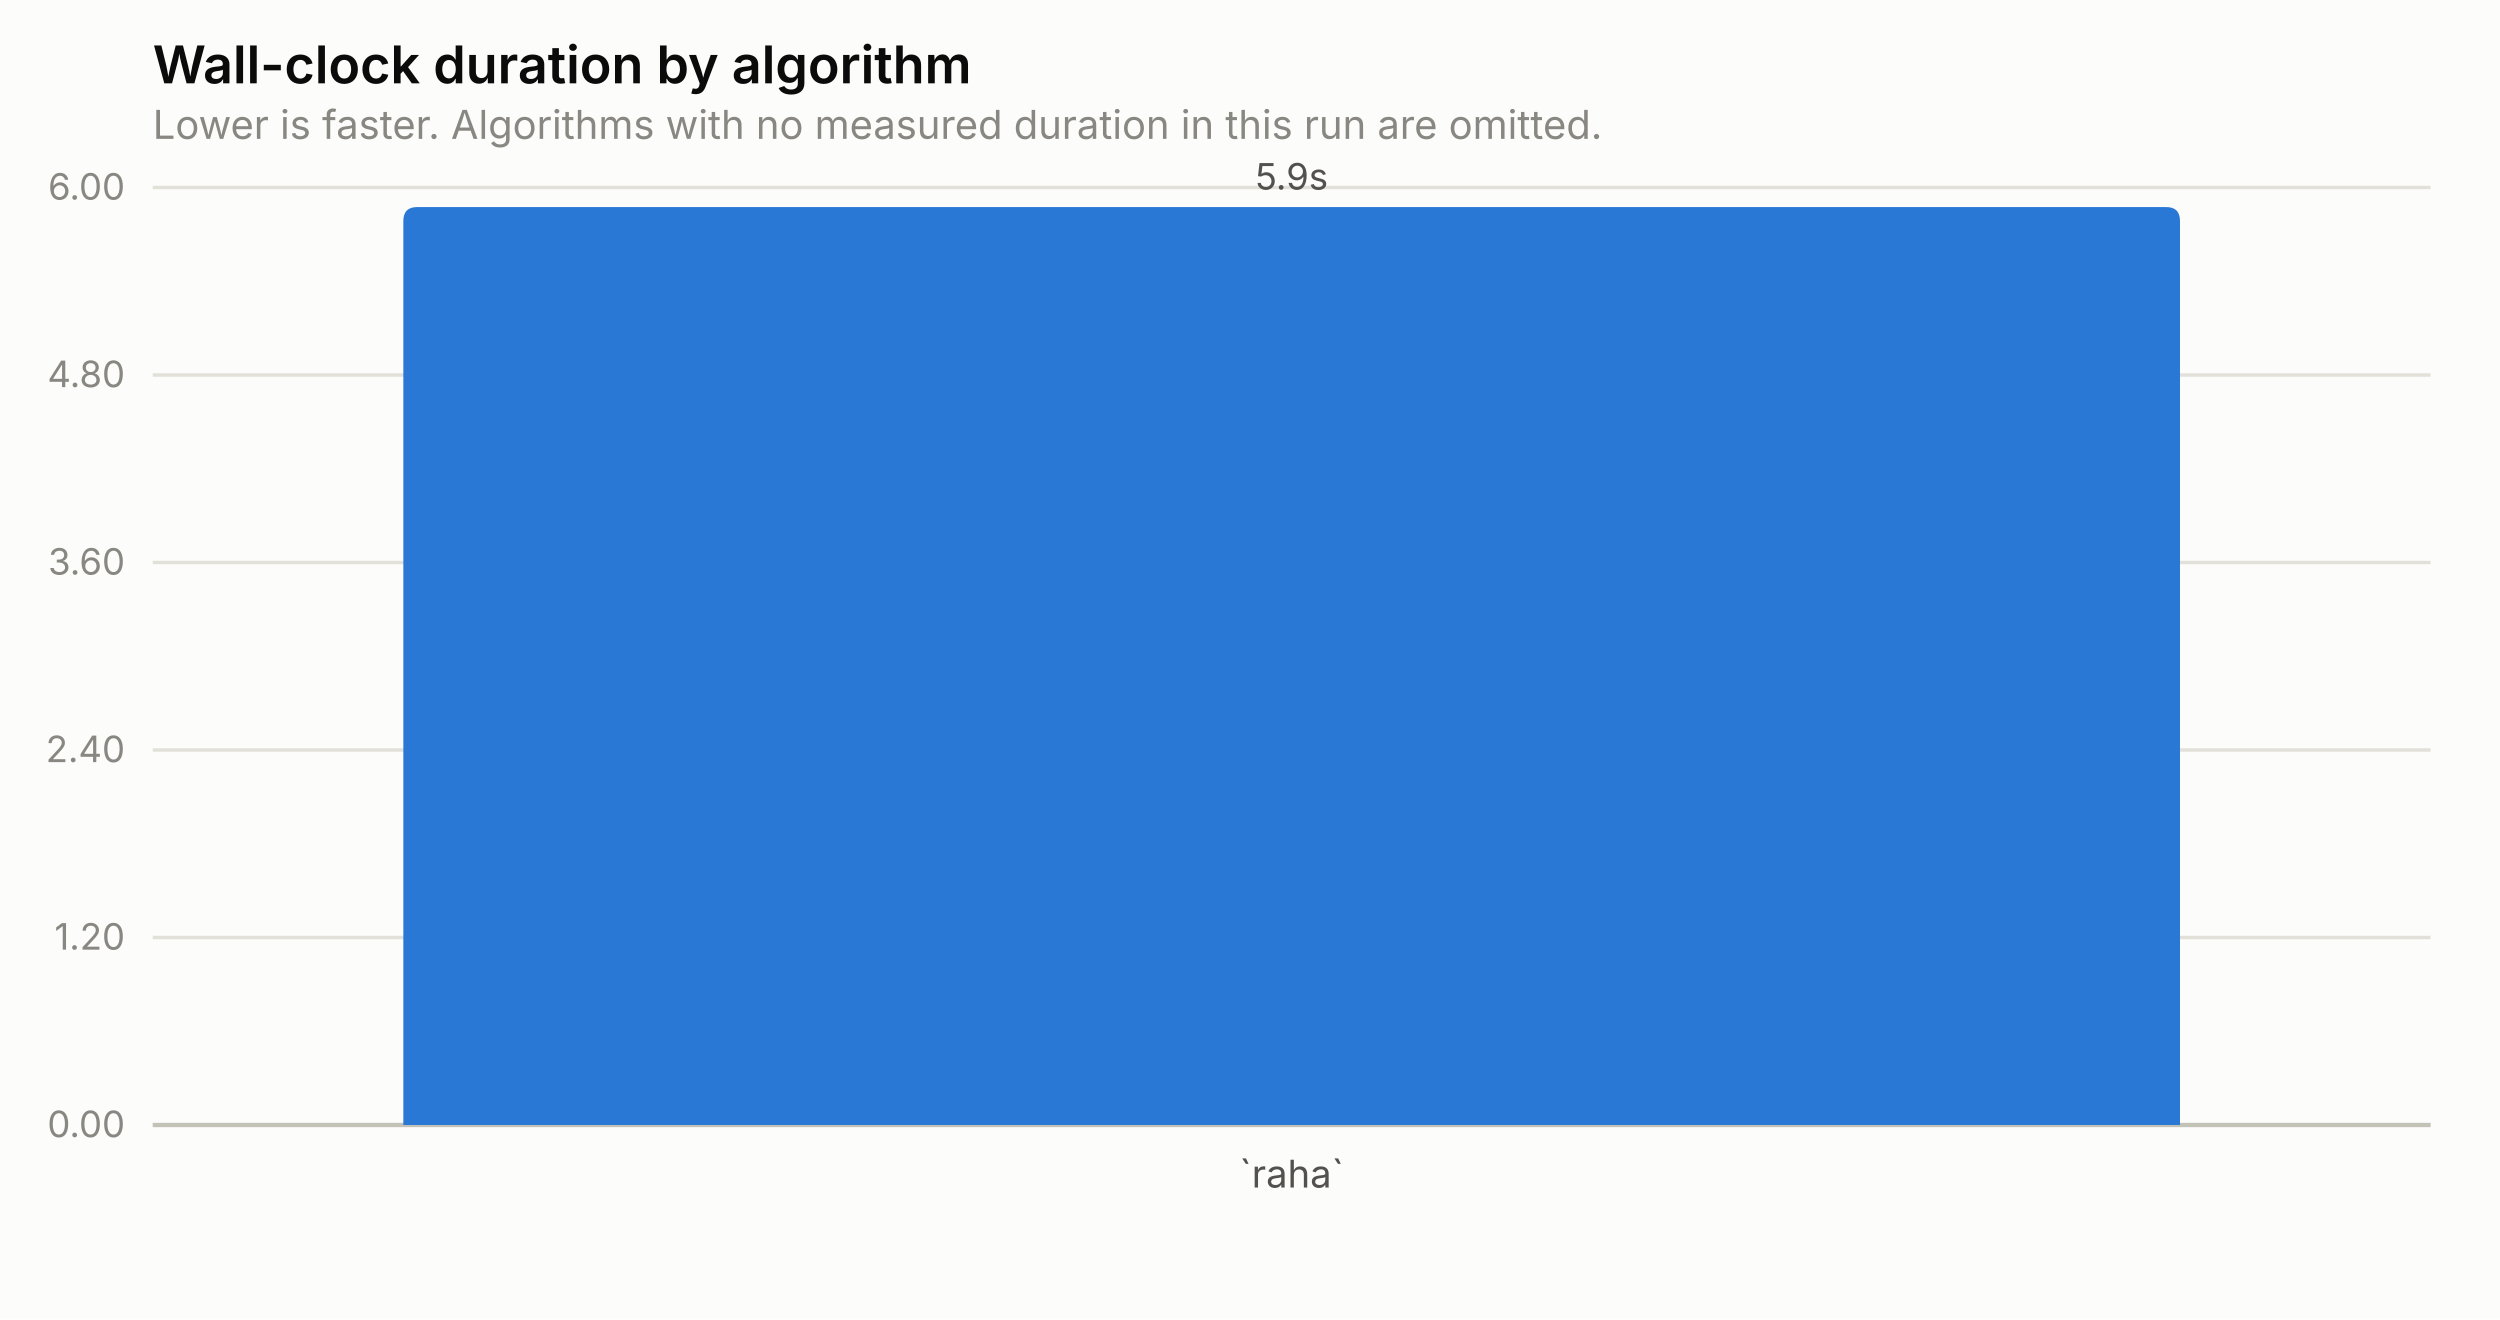
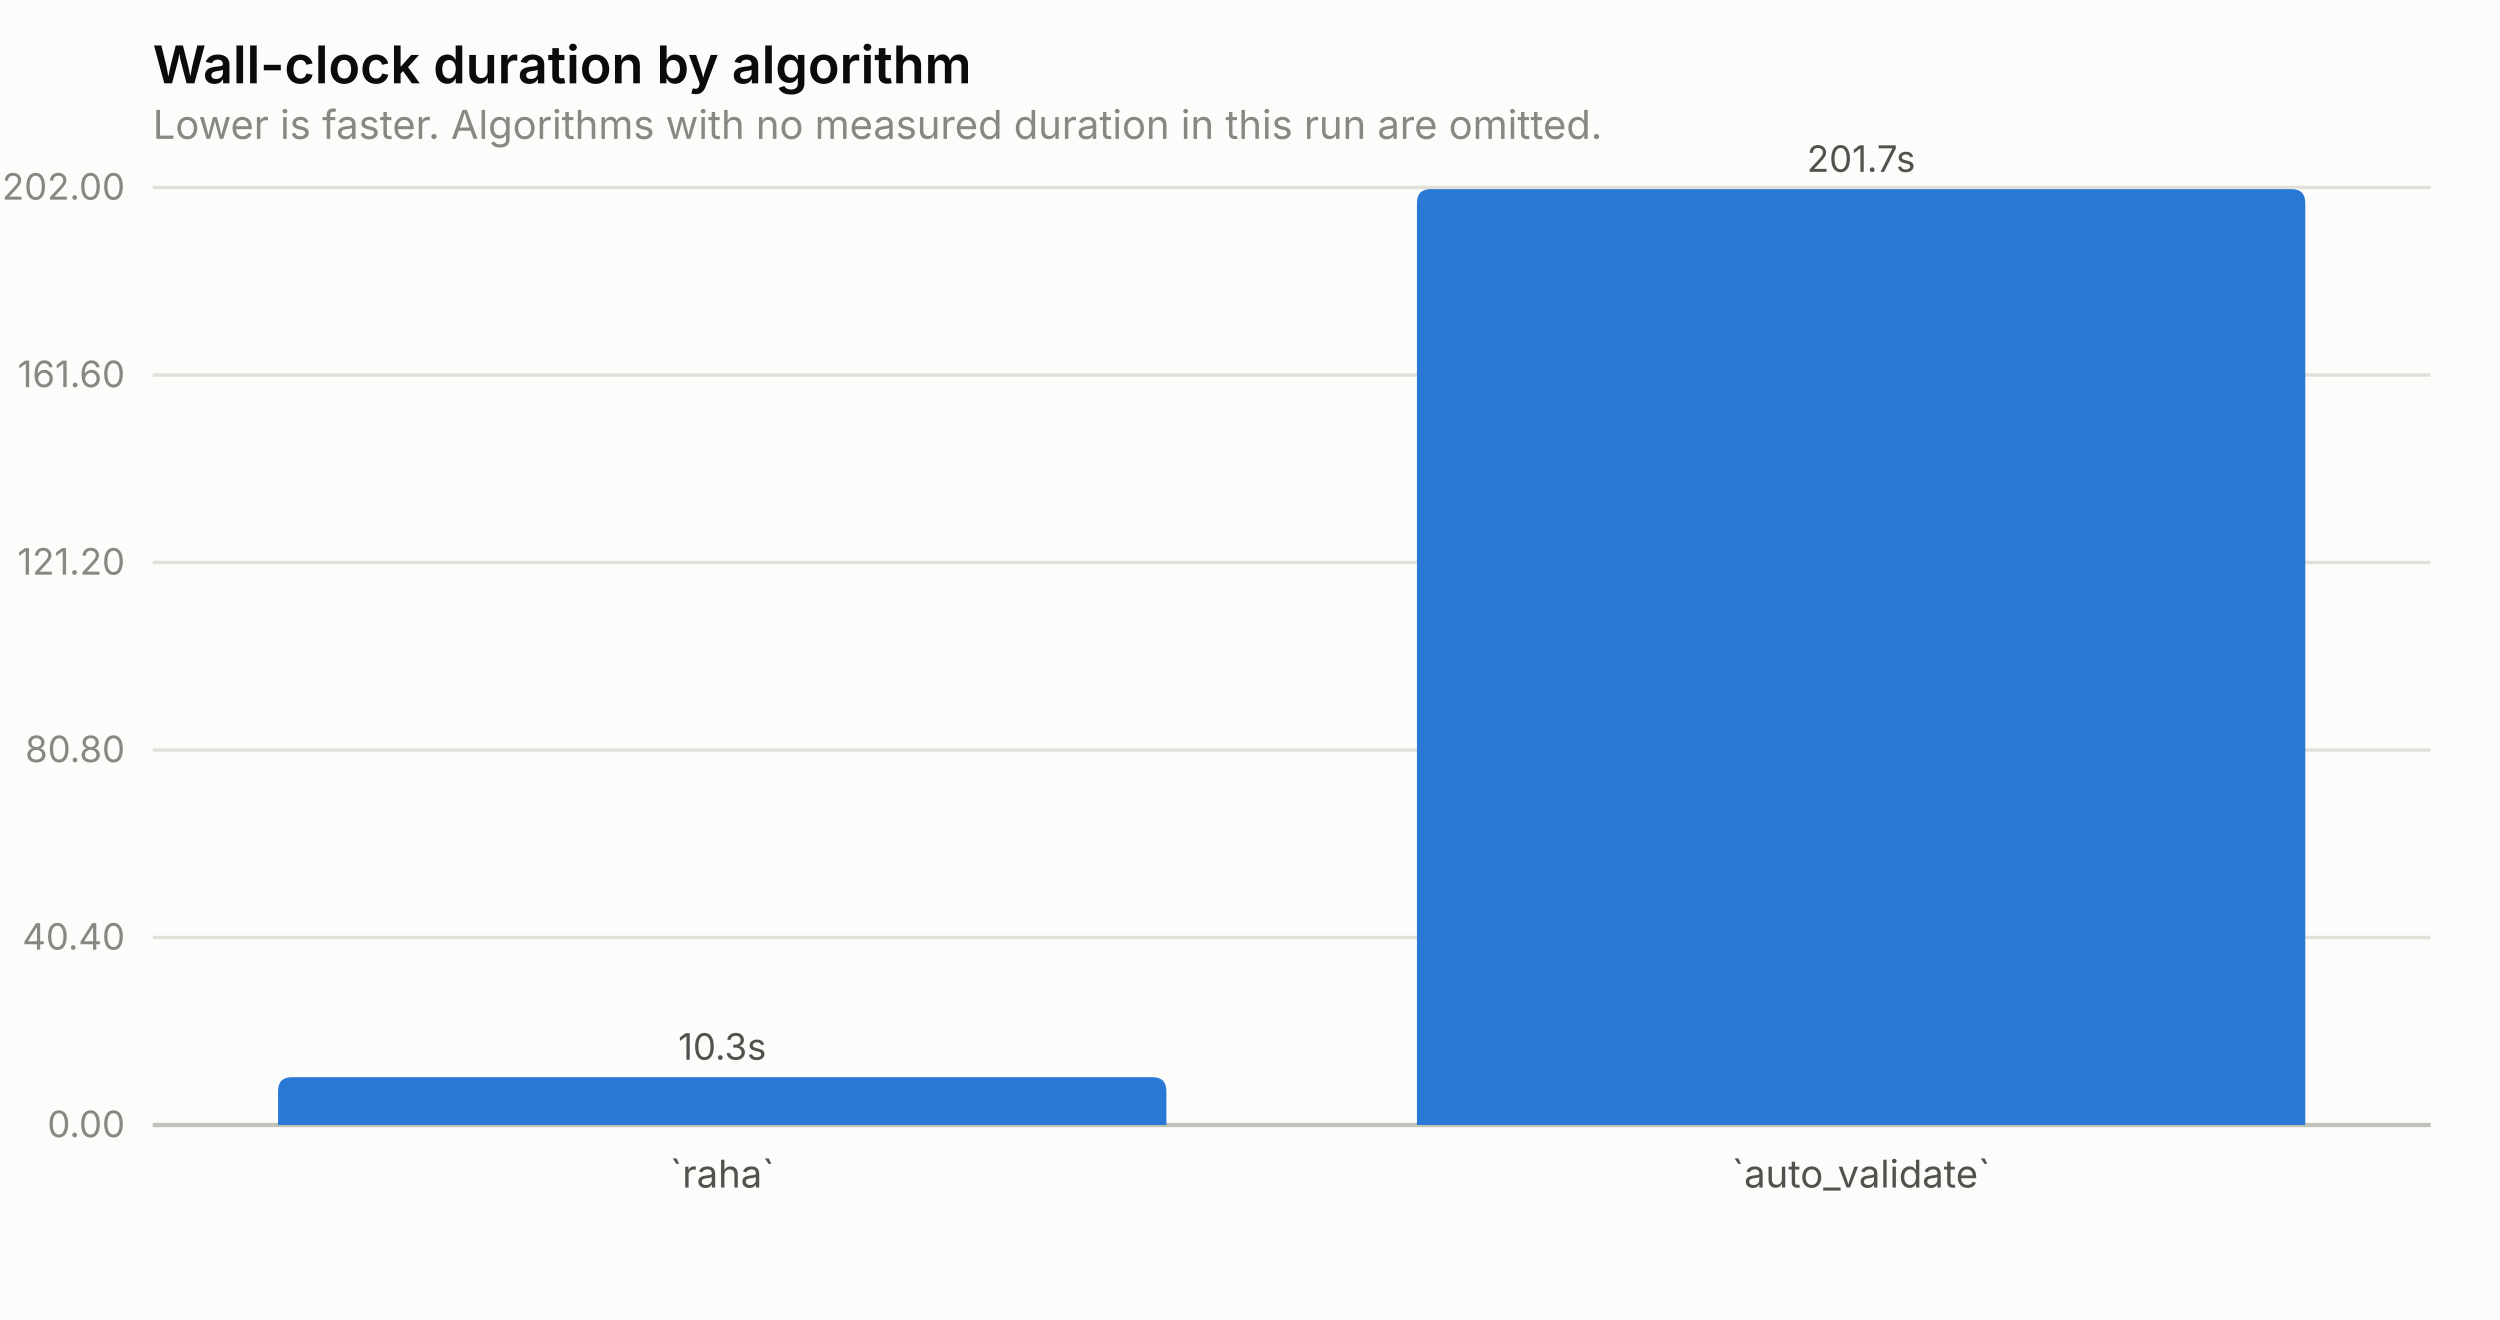
<svg xmlns="http://www.w3.org/2000/svg" viewBox="0 0 720 380" font-family="system-ui, -apple-system, 'Segoe UI', sans-serif" role="img" aria-label="Wall-clock duration by algorithm">
  <rect x="0" y="0" width="720" height="380" fill="#fcfcfb" />
  <text x="44" y="24" font-size="15" font-weight="600" fill="#0b0b0b">Wall-clock duration by algorithm</text>
  <text x="44" y="40" font-size="11.5" fill="#898781">Lower is faster. Algorithms with no measured duration in this run are omitted.</text>
  <line x1="44" y1="324.0" x2="700" y2="324.0" stroke="#e1e0d9" stroke-width="1" />
  <text x="36" y="327.5" font-size="10.5" fill="#898781" text-anchor="end">0.00</text>
  <line x1="44" y1="270.0" x2="700" y2="270.0" stroke="#e1e0d9" stroke-width="1" />
-   <text x="36" y="273.5" font-size="10.5" fill="#898781" text-anchor="end">1.20</text>
+   <text x="36" y="273.5" font-size="10.5" fill="#898781" text-anchor="end">40.40</text>
  <line x1="44" y1="216.0" x2="700" y2="216.0" stroke="#e1e0d9" stroke-width="1" />
-   <text x="36" y="219.5" font-size="10.5" fill="#898781" text-anchor="end">2.40</text>
+   <text x="36" y="219.5" font-size="10.5" fill="#898781" text-anchor="end">80.80</text>
  <line x1="44" y1="162.0" x2="700" y2="162.0" stroke="#e1e0d9" stroke-width="1" />
-   <text x="36" y="165.5" font-size="10.5" fill="#898781" text-anchor="end">3.60</text>
+   <text x="36" y="165.5" font-size="10.5" fill="#898781" text-anchor="end">121.20</text>
  <line x1="44" y1="108.0" x2="700" y2="108.0" stroke="#e1e0d9" stroke-width="1" />
-   <text x="36" y="111.5" font-size="10.5" fill="#898781" text-anchor="end">4.80</text>
+   <text x="36" y="111.5" font-size="10.5" fill="#898781" text-anchor="end">161.60</text>
  <line x1="44" y1="54.0" x2="700" y2="54.0" stroke="#e1e0d9" stroke-width="1" />
-   <text x="36" y="57.5" font-size="10.5" fill="#898781" text-anchor="end">6.00</text>
+   <text x="36" y="57.5" font-size="10.5" fill="#898781" text-anchor="end">202.00</text>
  <line x1="44" y1="324.0" x2="700" y2="324.0" stroke="#c3c2b7" stroke-width="1.25" />
-   <path d="M 116.16,63.632 Q 116.16,59.632 120.16,59.632 L 623.84,59.632 Q 627.84,59.632 627.84,63.632 L 627.84,324.0 L 116.16,324.0 Z" fill="#2a78d6" />
-   <text x="372.0" y="54.6" font-size="10.5" fill="#52514e" text-anchor="middle">5.9s</text>
-   <text x="372.0" y="342.0" font-size="11" fill="#52514e" text-anchor="middle">`raha`</text>
+   <path d="M 80.08,314.233 Q 80.08,310.233 84.08,310.233 L 331.92,310.233 Q 335.92,310.233 335.92,314.233 L 335.92,324.0 L 80.08,324.0 Z" fill="#2a78d6" />
+   <text x="208.0" y="305.2" font-size="10.5" fill="#52514e" text-anchor="middle">10.3s</text>
+   <text x="208.0" y="342.0" font-size="11" fill="#52514e" text-anchor="middle">`raha`</text>
+   <path d="M 408.08,58.462 Q 408.08,54.462 412.08,54.462 L 659.92,54.462 Q 663.92,54.462 663.92,58.462 L 663.92,324.0 L 408.08,324.0 Z" fill="#2a78d6" />
+   <text x="536.0" y="49.5" font-size="10.5" fill="#52514e" text-anchor="middle">201.7s</text>
+   <text x="536.0" y="342.0" font-size="11" fill="#52514e" text-anchor="middle">`auto_validate`</text>
</svg>
